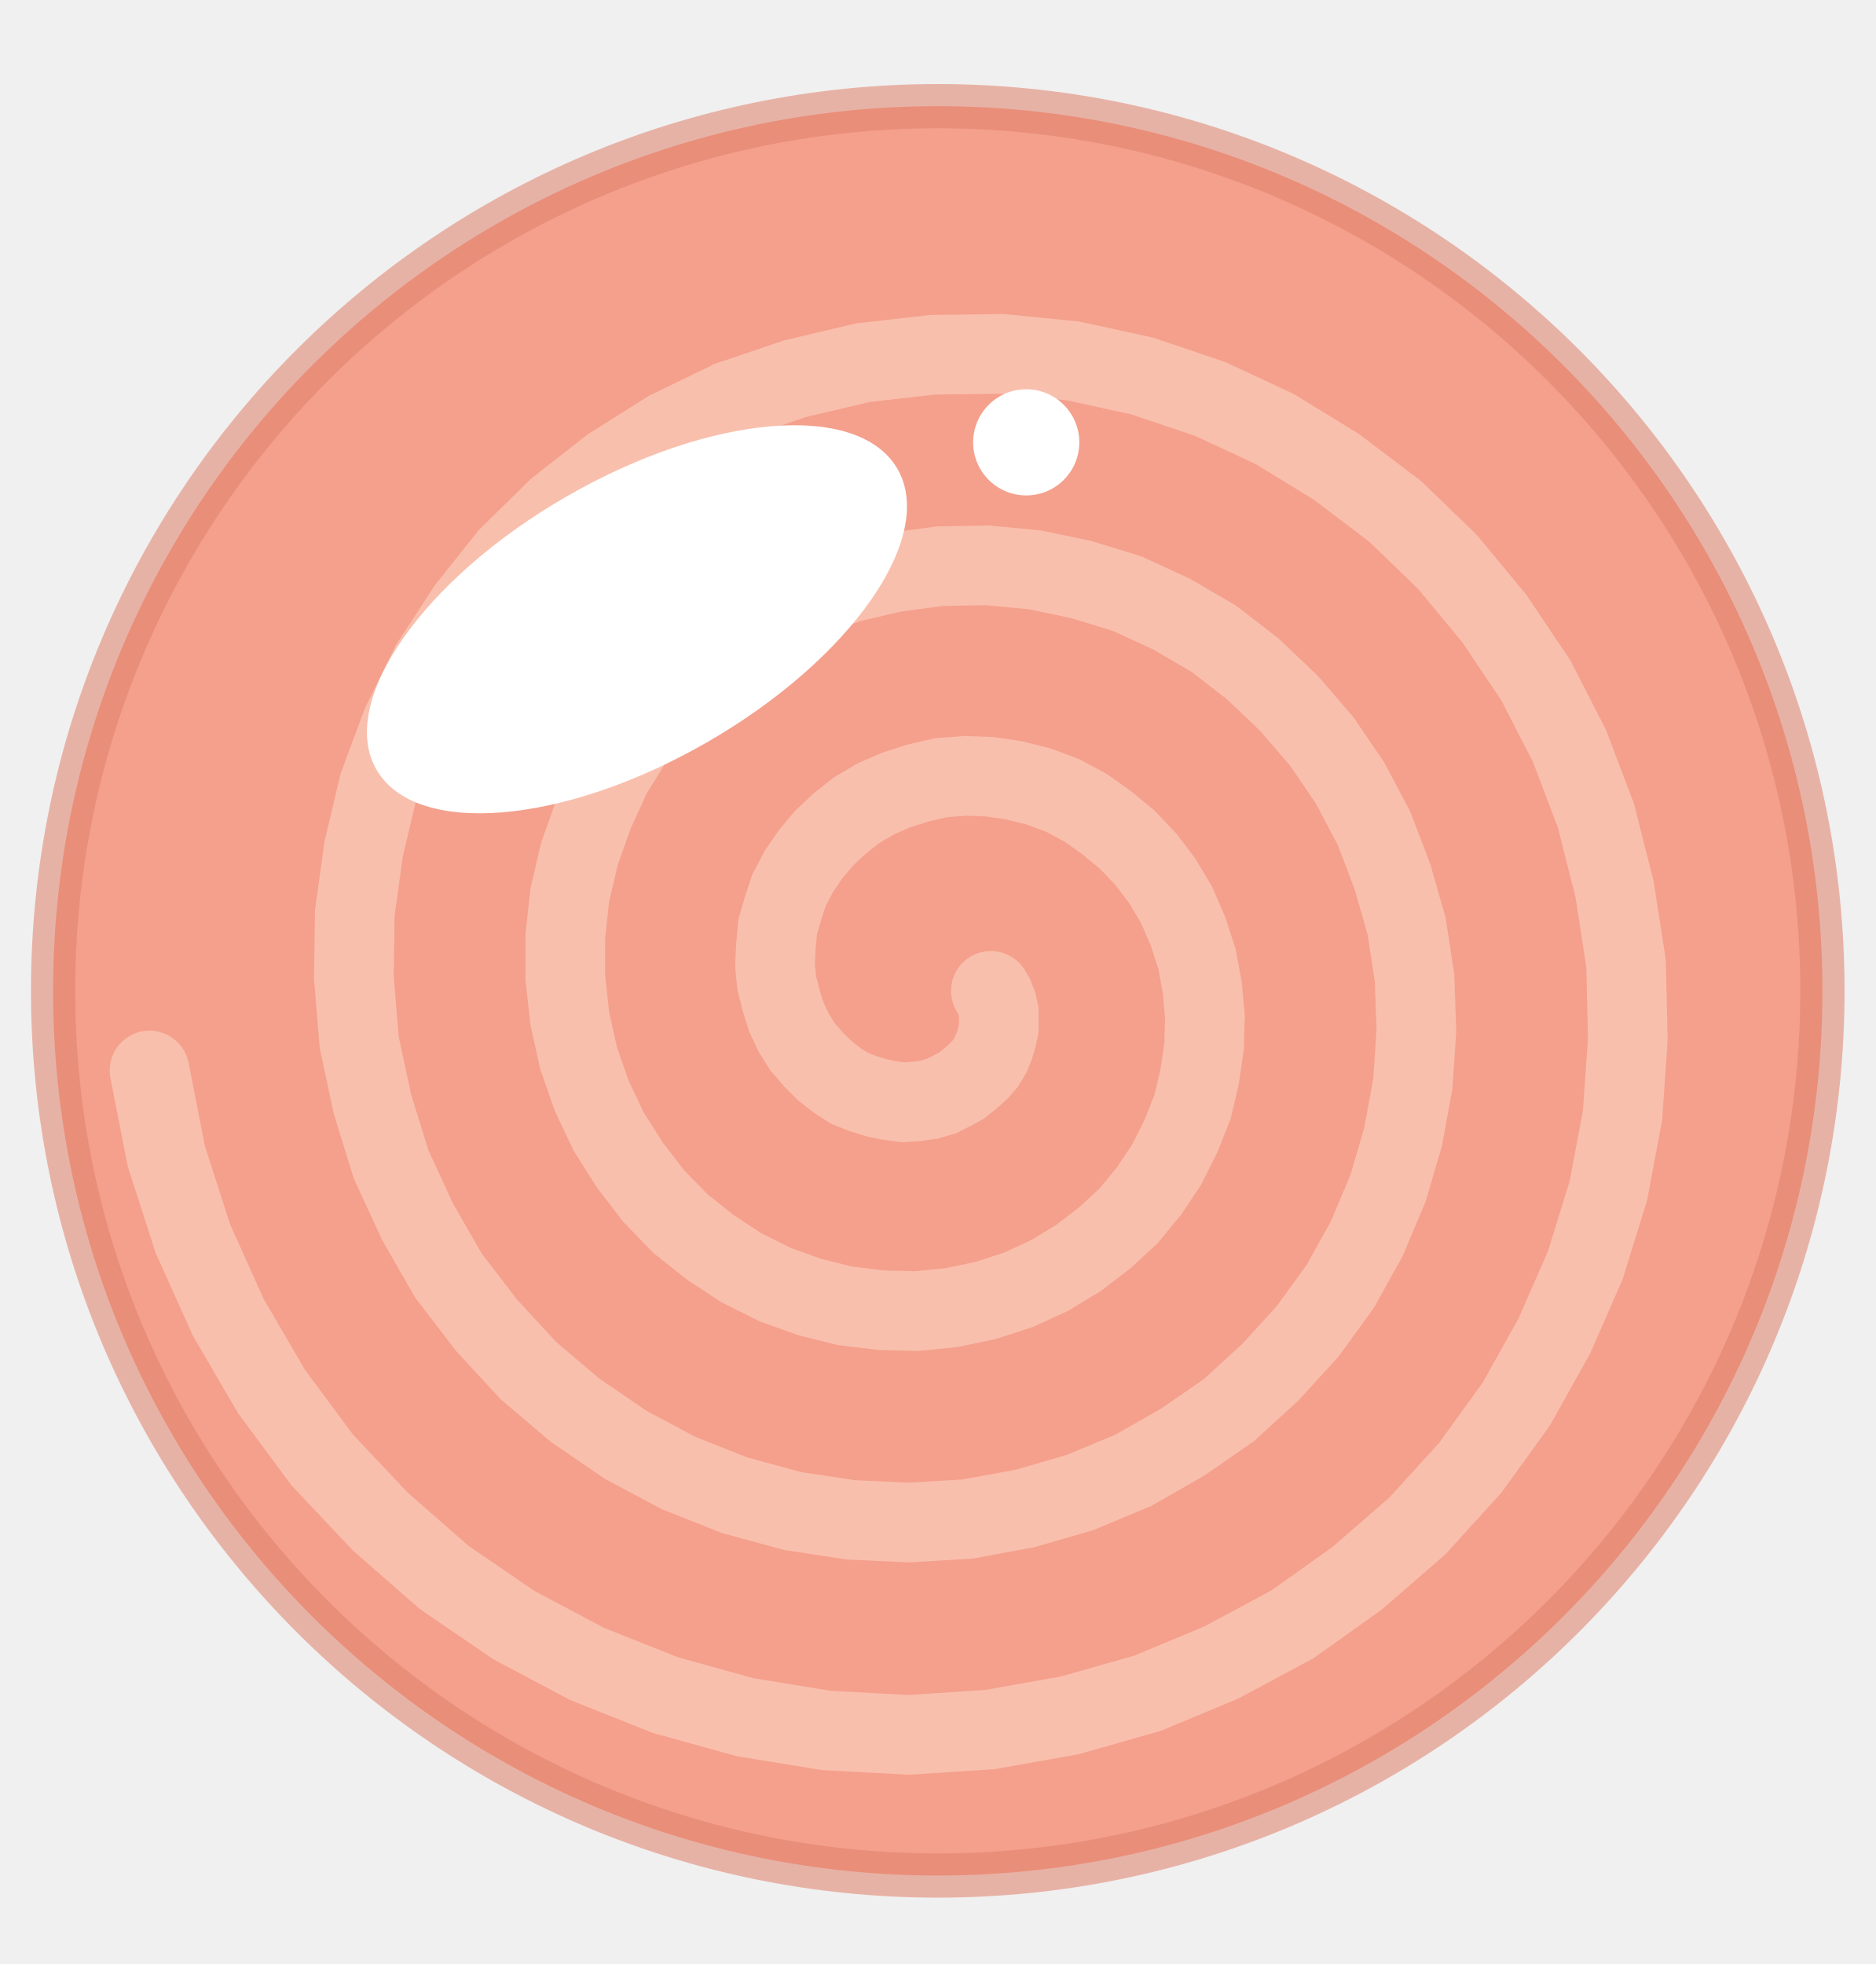
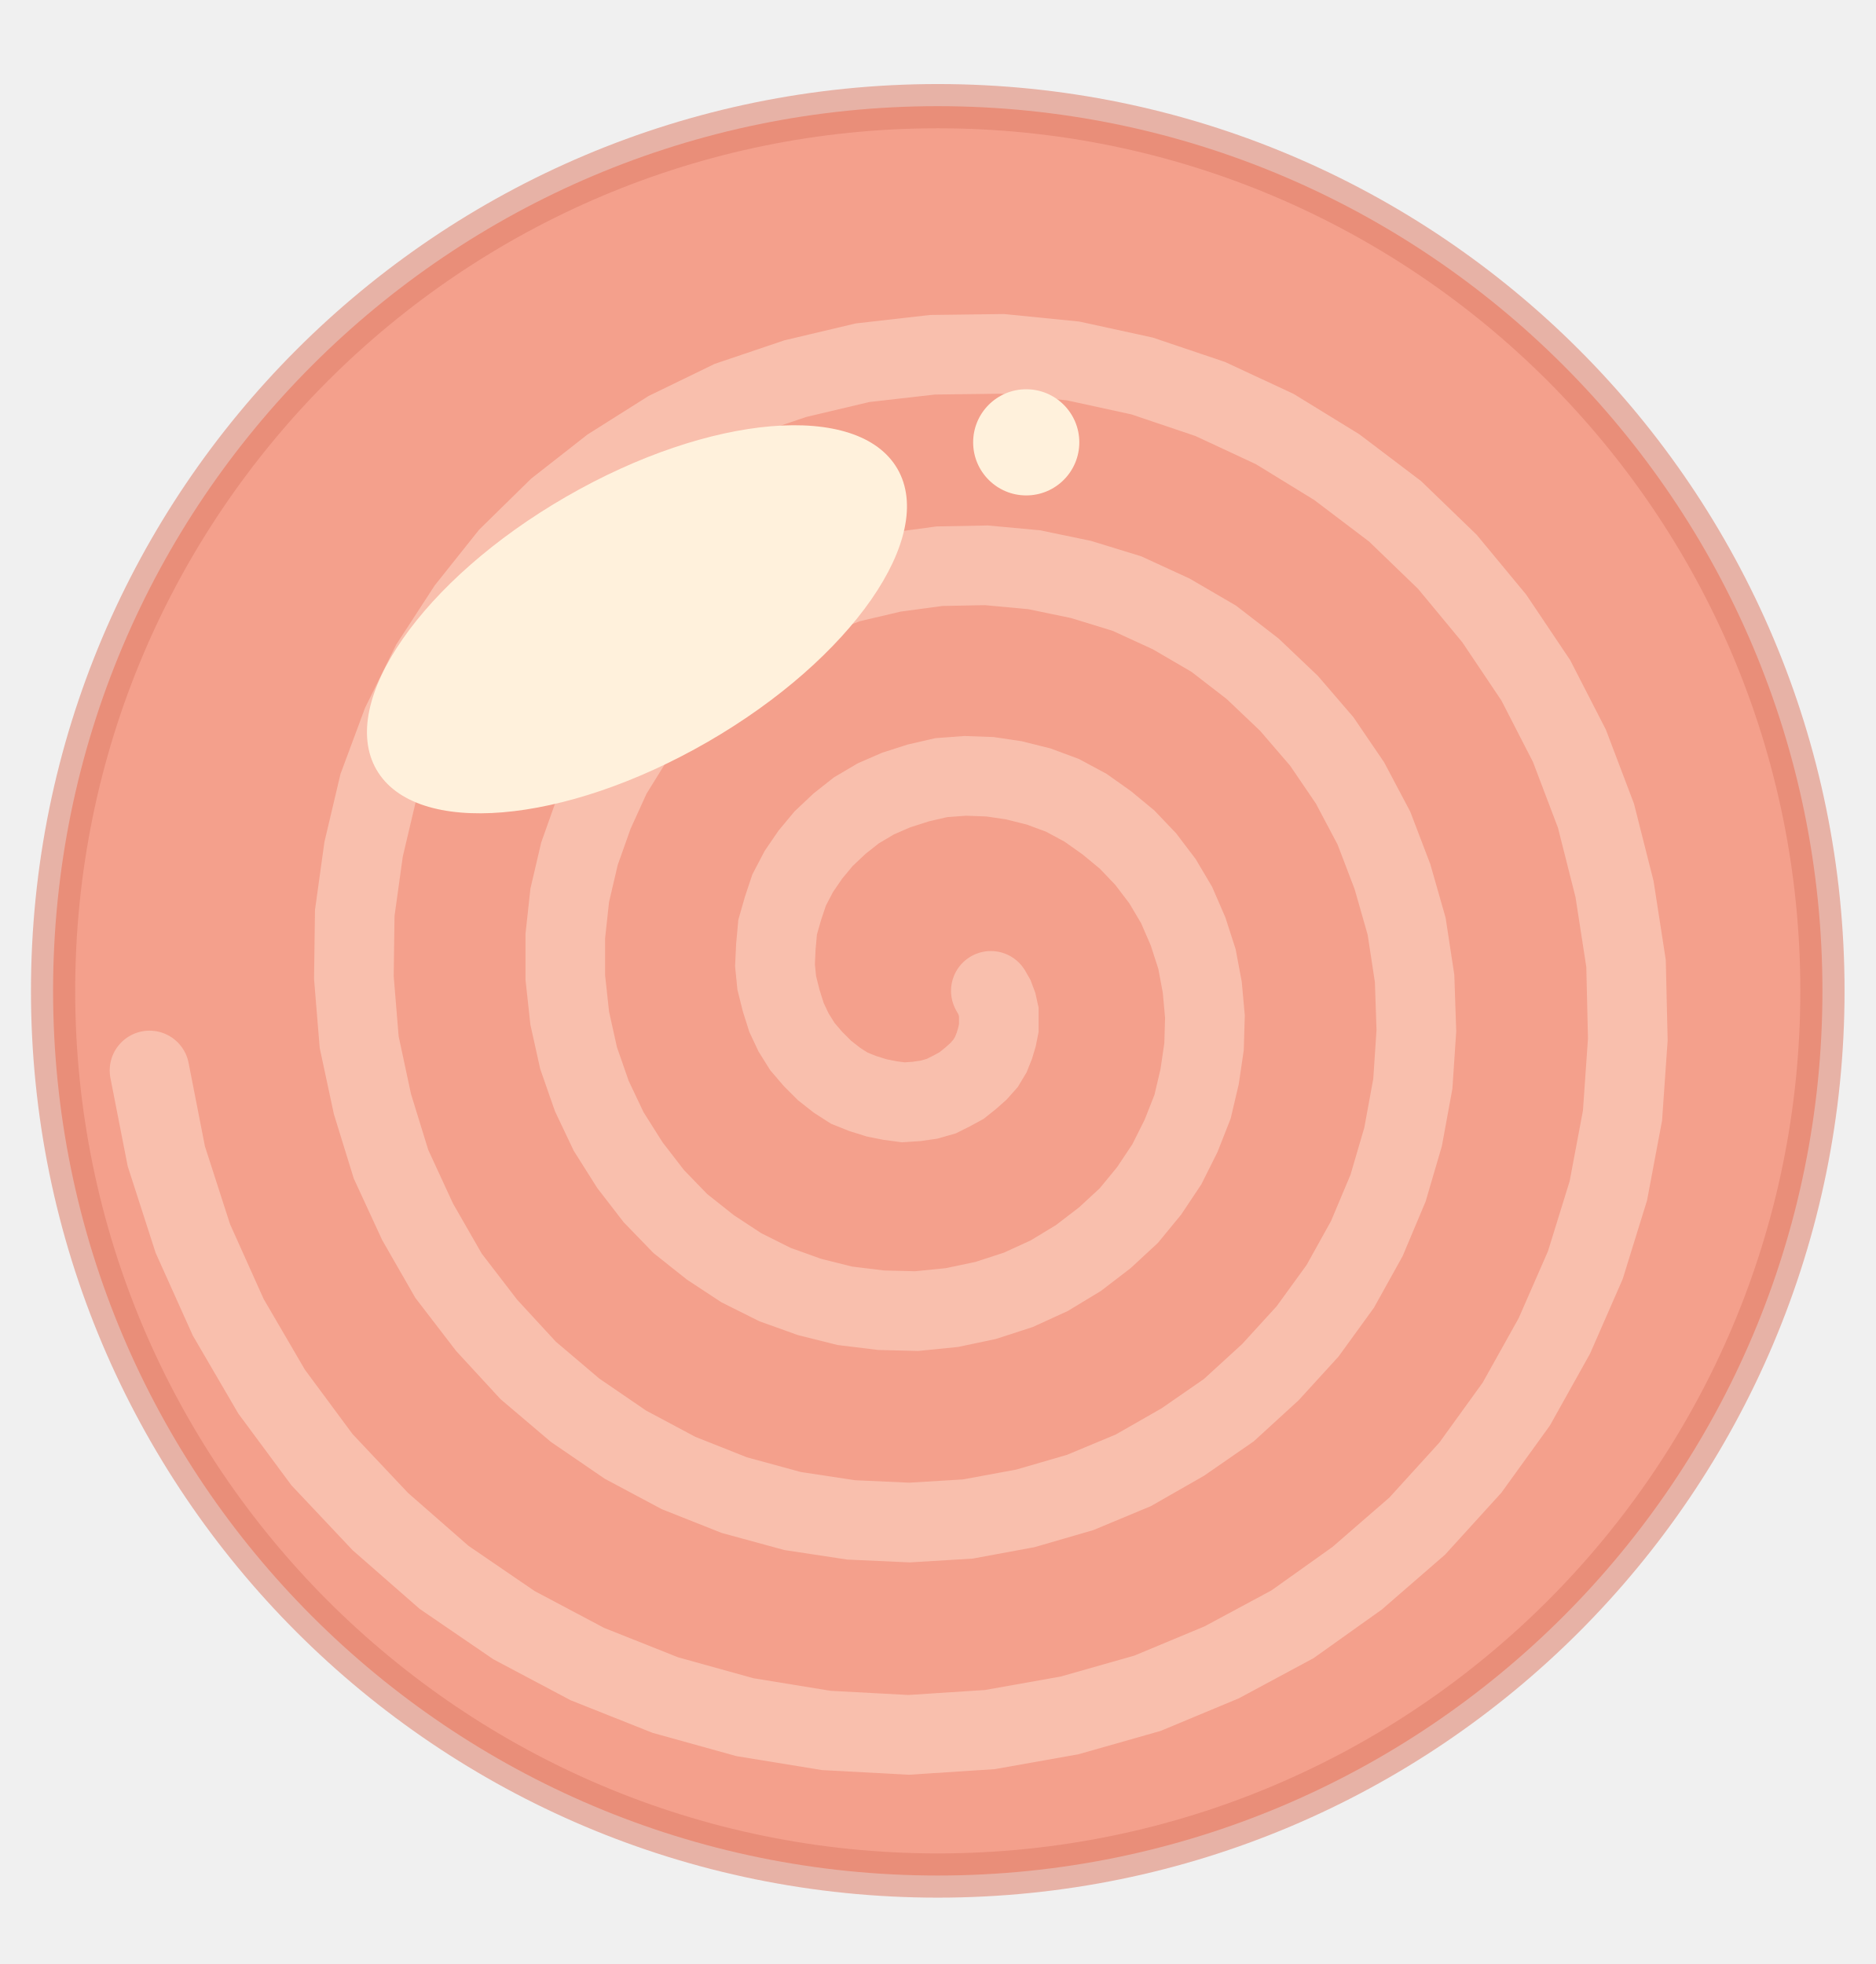
<svg xmlns="http://www.w3.org/2000/svg" width="212" height="222" viewBox="94 98 212 222" role="img" aria-label="Salsa rosada vista desde arriba">
  <style>@keyframes slSwirl{from{transform:rotate(0deg)}to{transform:rotate(360deg)}}
@keyframes slBob{0%,100%{transform:translateY(0)}50%{transform:translateY(-8px)}}
@keyframes slGloss{0%,100%{opacity:.35}50%{opacity:.7}}
.sl-swirl{animation:slSwirl 14s linear infinite}
.sl-bob{animation:slBob 3s ease-in-out infinite}
.sl-gloss{animation:slGloss 2.6s ease-in-out infinite}</style>
  <g class="sl-bob">
    <circle cx="200" cy="210" r="100" fill="#F4A08C" />
    <circle cx="200" cy="210" r="100" fill="none" stroke="#E07F6A" stroke-width="5" opacity=".55" />
    <g class="sl-swirl" style="transform-origin: 200px 210px">
      <path d="M206.0,210.0 L206.4,210.7 L206.7,211.5 L206.9,212.4 L206.9,213.3 L206.9,214.2 L206.7,215.2 L206.4,216.2 L206.0,217.2 L205.4,218.2 L204.6,219.1 L203.7,219.9 L202.7,220.7 L201.6,221.3 L200.4,221.9 L199.0,222.3 L197.6,222.5 L196.1,222.6 L194.6,222.4 L193.1,222.1 L191.5,221.6 L190.0,221.0 L188.6,220.1 L187.2,219.0 L185.9,217.7 L184.7,216.3 L183.7,214.7 L182.9,213.0 L182.3,211.1 L181.8,209.1 L181.6,207.1 L181.7,205.0 L181.9,202.8 L182.5,200.7 L183.2,198.6 L184.3,196.5 L185.6,194.6 L187.1,192.8 L188.9,191.1 L190.8,189.6 L193.0,188.3 L195.3,187.3 L197.8,186.5 L200.4,185.9 L203.1,185.7 L205.9,185.8 L208.6,186.2 L211.4,186.9 L214.1,187.9 L216.7,189.3 L219.1,191.0 L221.4,192.9 L223.5,195.1 L225.4,197.6 L227.0,200.3 L228.3,203.3 L229.3,206.4 L229.9,209.6 L230.2,212.9 L230.1,216.3 L229.6,219.7 L228.8,223.1 L227.5,226.4 L225.9,229.6 L223.9,232.6 L221.6,235.4 L218.9,237.9 L215.9,240.2 L212.6,242.2 L209.1,243.8 L205.4,245.0 L201.6,245.8 L197.6,246.2 L193.6,246.1 L189.5,245.6 L185.5,244.6 L181.6,243.2 L177.8,241.3 L174.3,239.0 L170.9,236.3 L167.9,233.2 L165.2,229.7 L162.8,225.9 L160.9,221.9 L159.4,217.6 L158.4,213.1 L157.9,208.5 L157.9,203.8 L158.4,199.2 L159.5,194.5 L161.1,190.0 L163.1,185.6 L165.7,181.4 L168.8,177.5 L172.3,173.9 L176.2,170.8 L180.5,168.0 L185.1,165.7 L189.9,163.9 L195.0,162.7 L200.2,162.0 L205.5,161.9 L210.9,162.4 L216.2,163.5 L221.4,165.1 L226.4,167.4 L231.2,170.2 L235.6,173.6 L239.7,177.5 L243.4,181.8 L246.6,186.5 L249.3,191.6 L251.4,197.1 L253.0,202.7 L253.9,208.6 L254.1,214.5 L253.7,220.5 L252.6,226.5 L250.9,232.3 L248.5,238.0 L245.5,243.4 L241.8,248.5 L237.6,253.1 L232.9,257.4 L227.7,261.0 L222.1,264.2 L216.1,266.7 L209.9,268.5 L203.4,269.7 L196.8,270.1 L190.2,269.8 L183.6,268.8 L177.0,267.0 L170.7,264.5 L164.7,261.3 L159.0,257.4 L153.7,252.9 L149.0,247.8 L144.7,242.2 L141.2,236.1 L138.2,229.6 L136.1,222.8 L134.6,215.8 L134.0,208.5 L134.1,201.2 L135.1,194.0 L136.8,186.8 L139.4,179.8 L142.7,173.1 L146.8,166.8 L151.5,160.9 L157.0,155.5 L163.0,150.8 L169.5,146.7 L176.5,143.3 L183.9,140.8 L191.5,139.0 L199.4,138.1 L207.3,138.0 L215.3,138.8 L223.1,140.5 L230.8,143.1 L238.1,146.5 L245.1,150.8 L251.7,155.8 L257.6,161.5 L262.9,167.9 L267.6,174.9 L271.4,182.3 L274.4,190.2 L276.5,198.5 L277.8,206.9 L278.0,215.5 L277.4,224.1 L275.8,232.6 L273.2,241.0 L269.7,249.0 L265.4,256.7 L260.2,263.9 L254.2,270.5 L247.4,276.4 L240.1,281.6 L232.1,285.9 L223.7,289.4 L214.9,291.9 L205.9,293.5 L196.7,294.1 L187.4,293.6 L178.2,292.1 L169.2,289.6 L160.4,286.1 L152.1,281.7 L144.2,276.3 L137.0,270.0 L130.4,263.0 L124.7,255.3 L119.8,246.9 L115.8,238.0 L112.8,228.7 L110.9,219.0" fill="none" stroke="#FBC9B8" stroke-width="9" stroke-linecap="round" opacity=".75" />
    </g>
-     <ellipse class="sl-gloss" cx="166" cy="168" rx="34" ry="16" transform="rotate(-30 166 168)" fill="#FFFFFF" />
-     <circle class="sl-gloss" cx="210" cy="148" r="6" fill="#FFFFFF" />
+     <ellipse class="sl-gloss" cx="166" cy="168" rx="34" ry="16" transform="rotate(-30 166 168)" fill="#FFF1DC" />
+     <circle class="sl-gloss" cx="210" cy="148" r="6" fill="#FFF1DC" />
  </g>
</svg>
